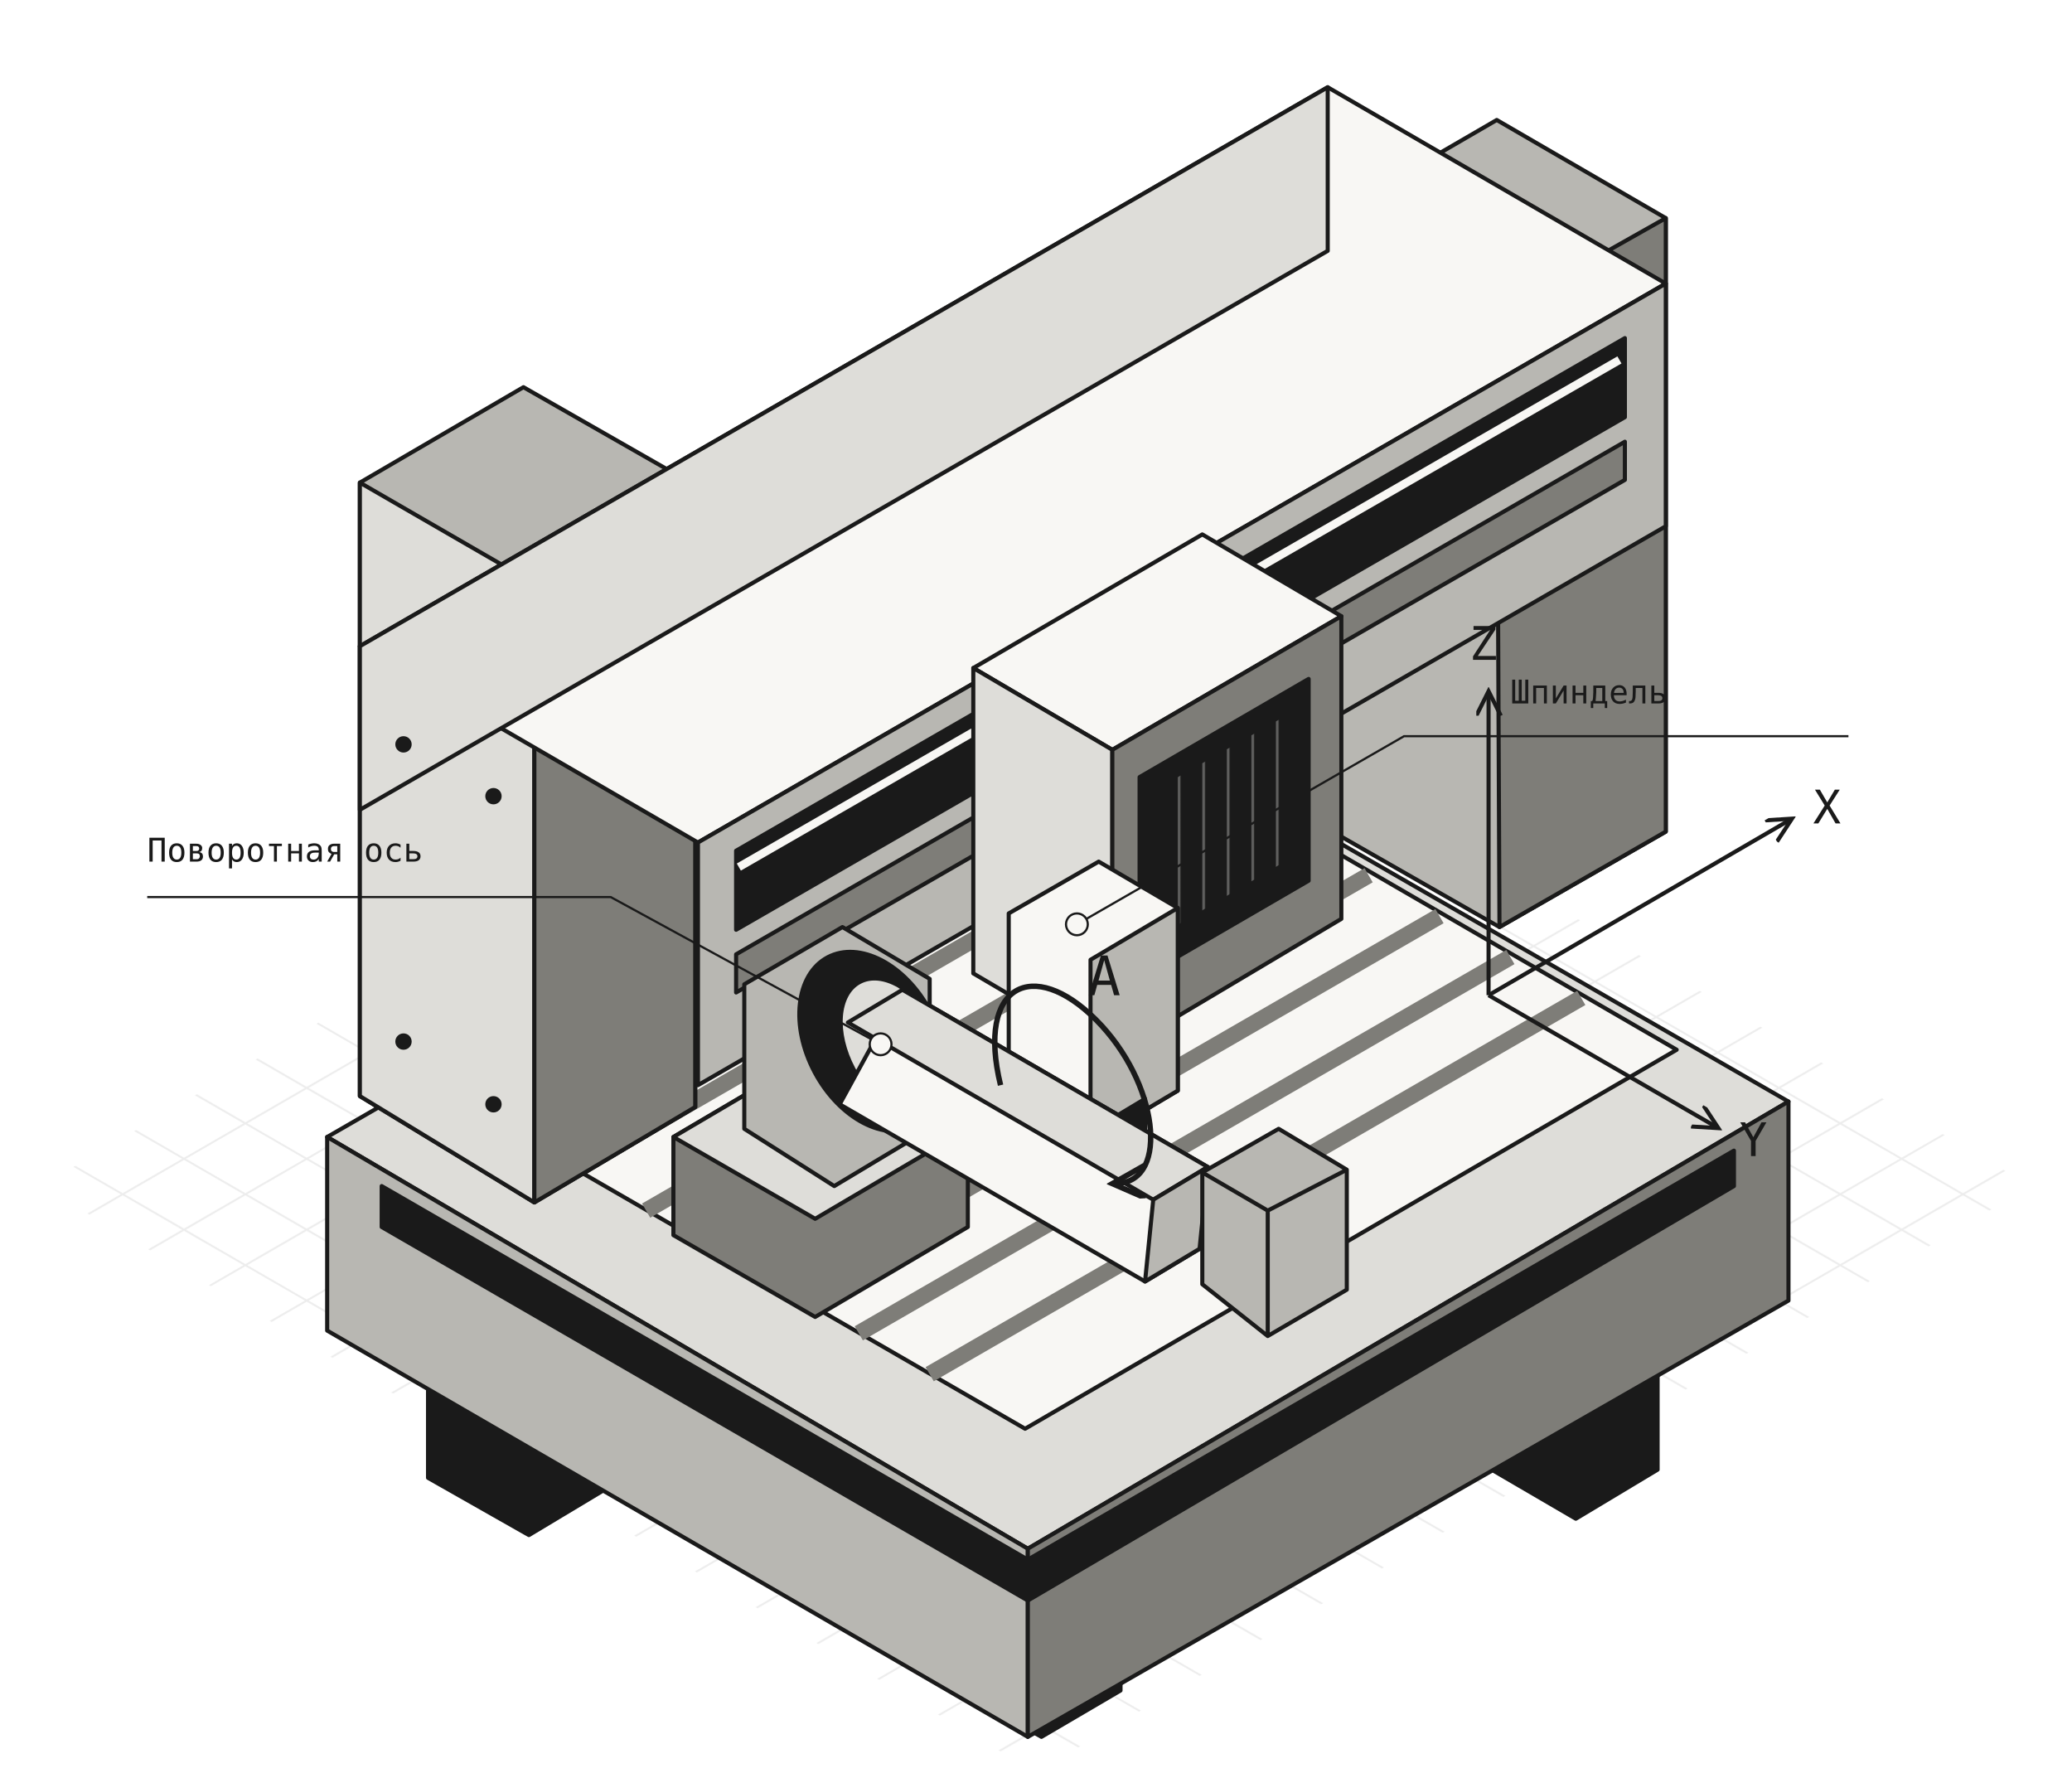
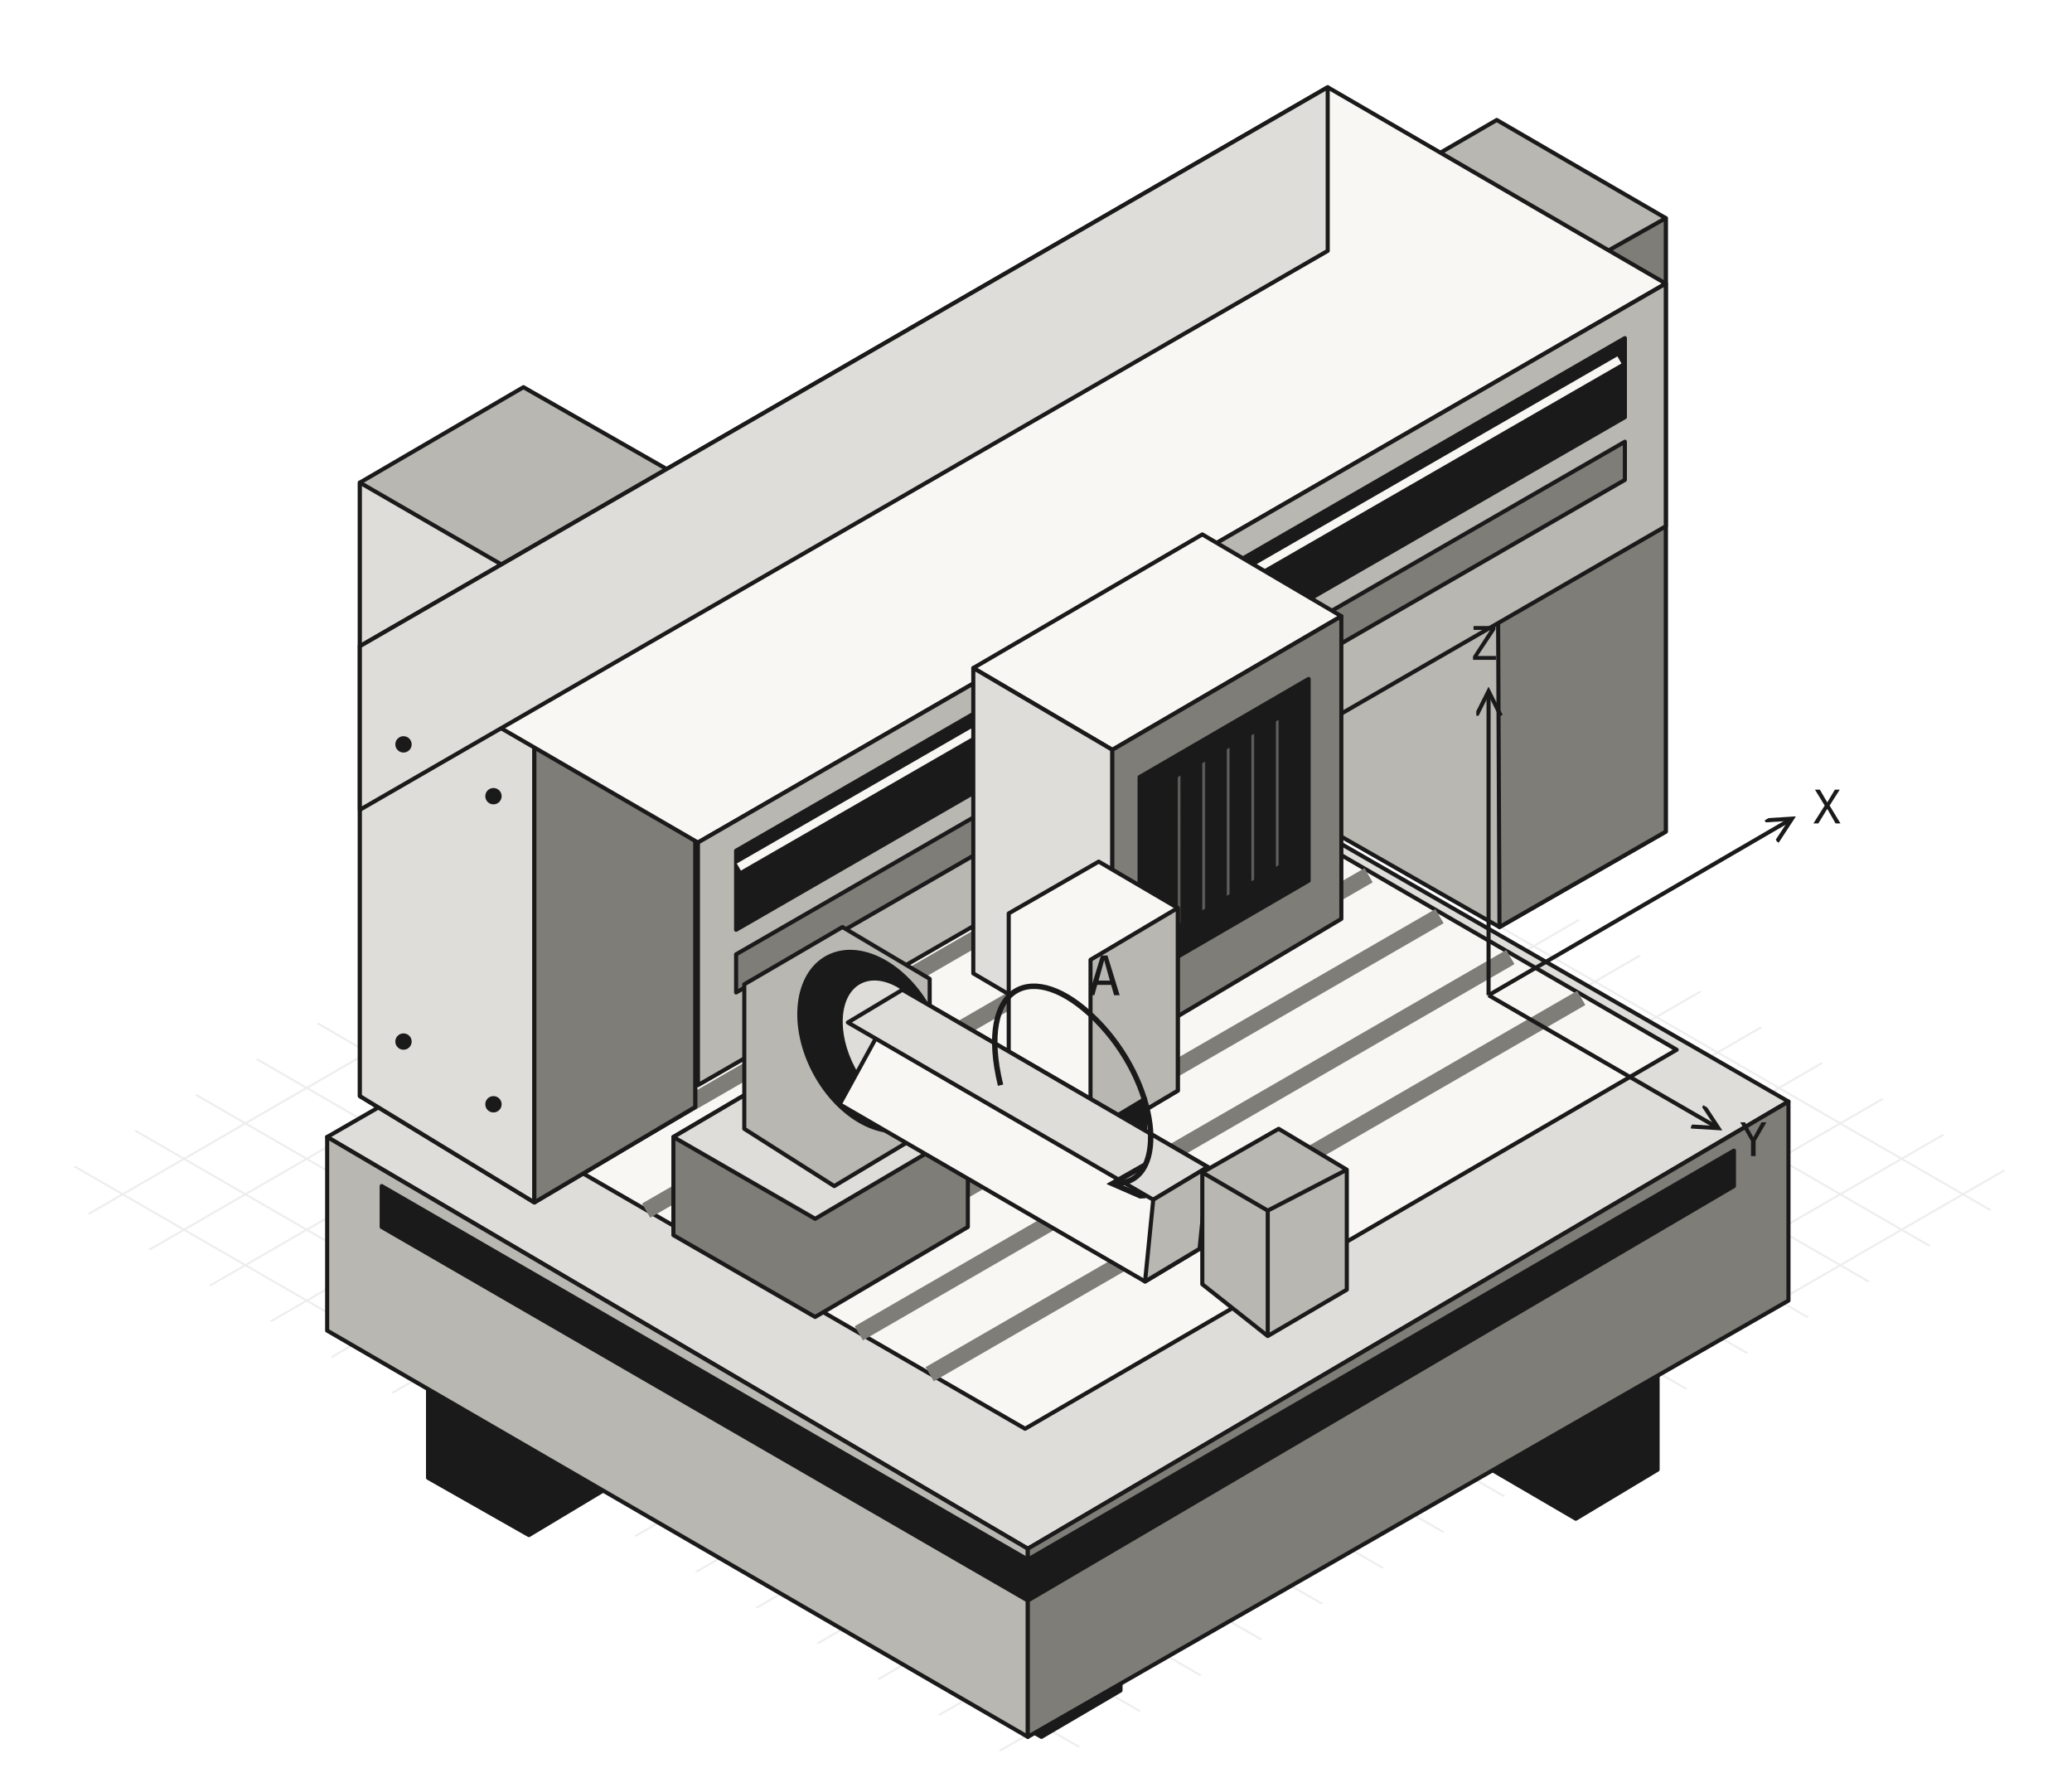
<svg xmlns="http://www.w3.org/2000/svg" viewBox="0 0 760 650" role="img" aria-labelledby="machine-title machine-desc">
  <defs>
    <pattern id="grid" width="45" height="26" patternUnits="userSpaceOnUse" patternTransform="translate(0 35)">
      <path d="M0 13L22.5 0 45 13 22.5 26Z" fill="none" stroke="#1A1A1A" stroke-opacity=".08" stroke-width=".7" />
    </pattern>
    <pattern id="ribs" width="9" height="9" patternUnits="userSpaceOnUse">
      <path d="M0 0v9" stroke="#F8F7F4" stroke-opacity=".3" stroke-width="2" />
    </pattern>
    <marker id="arrow" markerWidth="7" markerHeight="7" refX="5" refY="3" orient="auto-start-reverse">
      <path d="M0 0L6 3 0 6" fill="none" stroke="#1A1A1A" />
    </marker>
  </defs>
  <path d="M15 435L380 220 745 435 380 650Z" fill="url(#grid)" />
  <g stroke="#1A1A1A" stroke-linejoin="round" stroke-width="1.5">
    <path d="M157 486v56l37 21 30-18v-54M542 474v62l36 21 30-18v-57M347 573v44l35 20 29-17v-46" fill="#1A1A1A" />
    <path d="M120 417L399 256 656 404 377 568Z" fill="#deddd9" />
    <path d="M120 417v71l257 149v-69Z" fill="#b8b7b2" />
    <path d="M377 568l279-164v73L377 637Z" fill="#7e7d78" />
    <path d="M140 435l237 137 259-150v13L377 587 140 450Z" fill="#1A1A1A" />
    <path d="M163 401L403 262 615 385 376 524Z" fill="#F8F7F4" />
    <g stroke-width="6" stroke="#7e7d78">
      <path d="M185 414l239-138M211 429l239-138M237 444l239-138M263 459l239-138M289 474l239-138M315 489l239-138M341 504l239-138" />
    </g>
    <path d="M132 402V177l60-35 63 36v228l-59 35Z" fill="#b8b7b2" />
    <path d="M132 177l64 37v227l-64-39Z" fill="#deddd9" />
    <path d="M196 214l59-36v228l-59 35Z" fill="#7e7d78" />
    <path d="M487 221V80l62-36 62 36v225l-61 35-63-36Z" fill="#b8b7b2" />
    <path d="M549 115l62-35v225l-61 35Z" fill="#7e7d78" />
    <path d="M132 177L487-28l124 72-355 205Z" transform="translate(0 60)" fill="#F8F7F4" />
    <path d="M132 237v-60L487-28v60Z" transform="translate(0 60)" fill="#deddd9" />
    <path d="M256 249L611 44v89L256 338Z" transform="translate(0 60)" fill="#b8b7b2" />
    <path d="M270 312L596 124v29L270 341Z" fill="#1A1A1A" />
    <path d="M271 318L594 132" stroke="#F8F7F4" stroke-width="3" />
    <path d="M270 350L596 162v14L270 364Z" fill="#7e7d78" />
    <path d="M357 245l84-49 51 30-84 49Z" fill="#F8F7F4" />
    <path d="M357 245v112l51 30V275Z" fill="#deddd9" />
    <path d="M408 275l84-49v111l-84 50Z" fill="#7e7d78" />
    <path d="M418 285l62-36v74l-62 36Z" fill="#1A1A1A" />
    <path d="M427 287l44-25v55l-44 26Z" fill="url(#ribs)" />
    <path d="M370 335l33-19 29 17v67l-32 19-30-17Z" fill="#F8F7F4" />
    <path d="M400 352l32-19v67l-32 19Z" fill="#b8b7b2" />
    <path d="M380 403v20l20 11 20-11v-20l-20 12Z" fill="#1A1A1A" />
    <path d="M400 433v22" stroke-width="5" />
    <path d="M247 417l56-33 52 30v36l-56 33-52-30Z" fill="#7e7d78" />
    <path d="M247 417l52 30 56-33-52-30Z" fill="#deddd9" />
    <path d="M273 414v-53l36-21 32 19v55l-35 21Z" fill="#b8b7b2" />
    <ellipse cx="320" cy="382" rx="24" ry="35" transform="rotate(-28 320 382)" fill="#1A1A1A" />
    <ellipse cx="328" cy="384" rx="17" ry="27" transform="rotate(-28 328 384)" fill="#deddd9" />
    <path d="M331 363l112 65-3 30-20 12-112-65Z" fill="#F8F7F4" />
    <path d="M331 363l112 65-20 12-112-65Z" fill="#deddd9" />
    <path d="M423 440l20-12-3 30-20 12Z" fill="#b8b7b2" />
    <path d="M441 471v-41l28-16 25 15v44l-29 17Z" fill="#b8b7b2" />
    <path d="M441 430l24 14 29-15M465 444v46" fill="none" />
    <g fill="#1A1A1A" stroke="none">
      <circle cx="148" cy="273" r="3" />
      <circle cx="148" cy="382" r="3" />
      <circle cx="181" cy="292" r="3" />
      <circle cx="181" cy="405" r="3" />
    </g>
  </g>
  <g class="linear-axis" fill="none" stroke="#1A1A1A" stroke-width="1.5" marker-end="url(#arrow)">
    <path d="M546 365l110-64" />
    <path d="M546 365v-110" />
    <path d="M546 365l83 48" />
  </g>
  <g class="linear-axis" fill="#1A1A1A" font-size="17" font-family="monospace">
    <text x="665" y="302">X</text>
    <text x="539" y="242">Z</text>
    <text x="638" y="424">Y</text>
  </g>
  <g class="rotary-axis">
    <path d="M367 398c-9-37 12-47 35-24s27 59 8 60" fill="none" stroke="#1A1A1A" stroke-width="2" marker-end="url(#arrow)" />
    <text x="399" y="365" fill="#1A1A1A" font-size="20" font-family="monospace">A</text>
  </g>
-   <g fill="none" stroke="#1A1A1A" stroke-width=".8">
-     <path d="M323 383L224 329H54" />
-     <circle cx="323" cy="383" r="4" fill="#F8F7F4" />
-     <path d="M395 339l120-69h163" />
-     <circle cx="395" cy="339" r="4" fill="#F8F7F4" />
-   </g>
-   <g fill="#1A1A1A" font-family="monospace" font-size="12">
-     <text x="54" y="316">Поворотная ось</text>
-     <text x="554" y="258">Шпиндель</text>
-   </g>
</svg>
